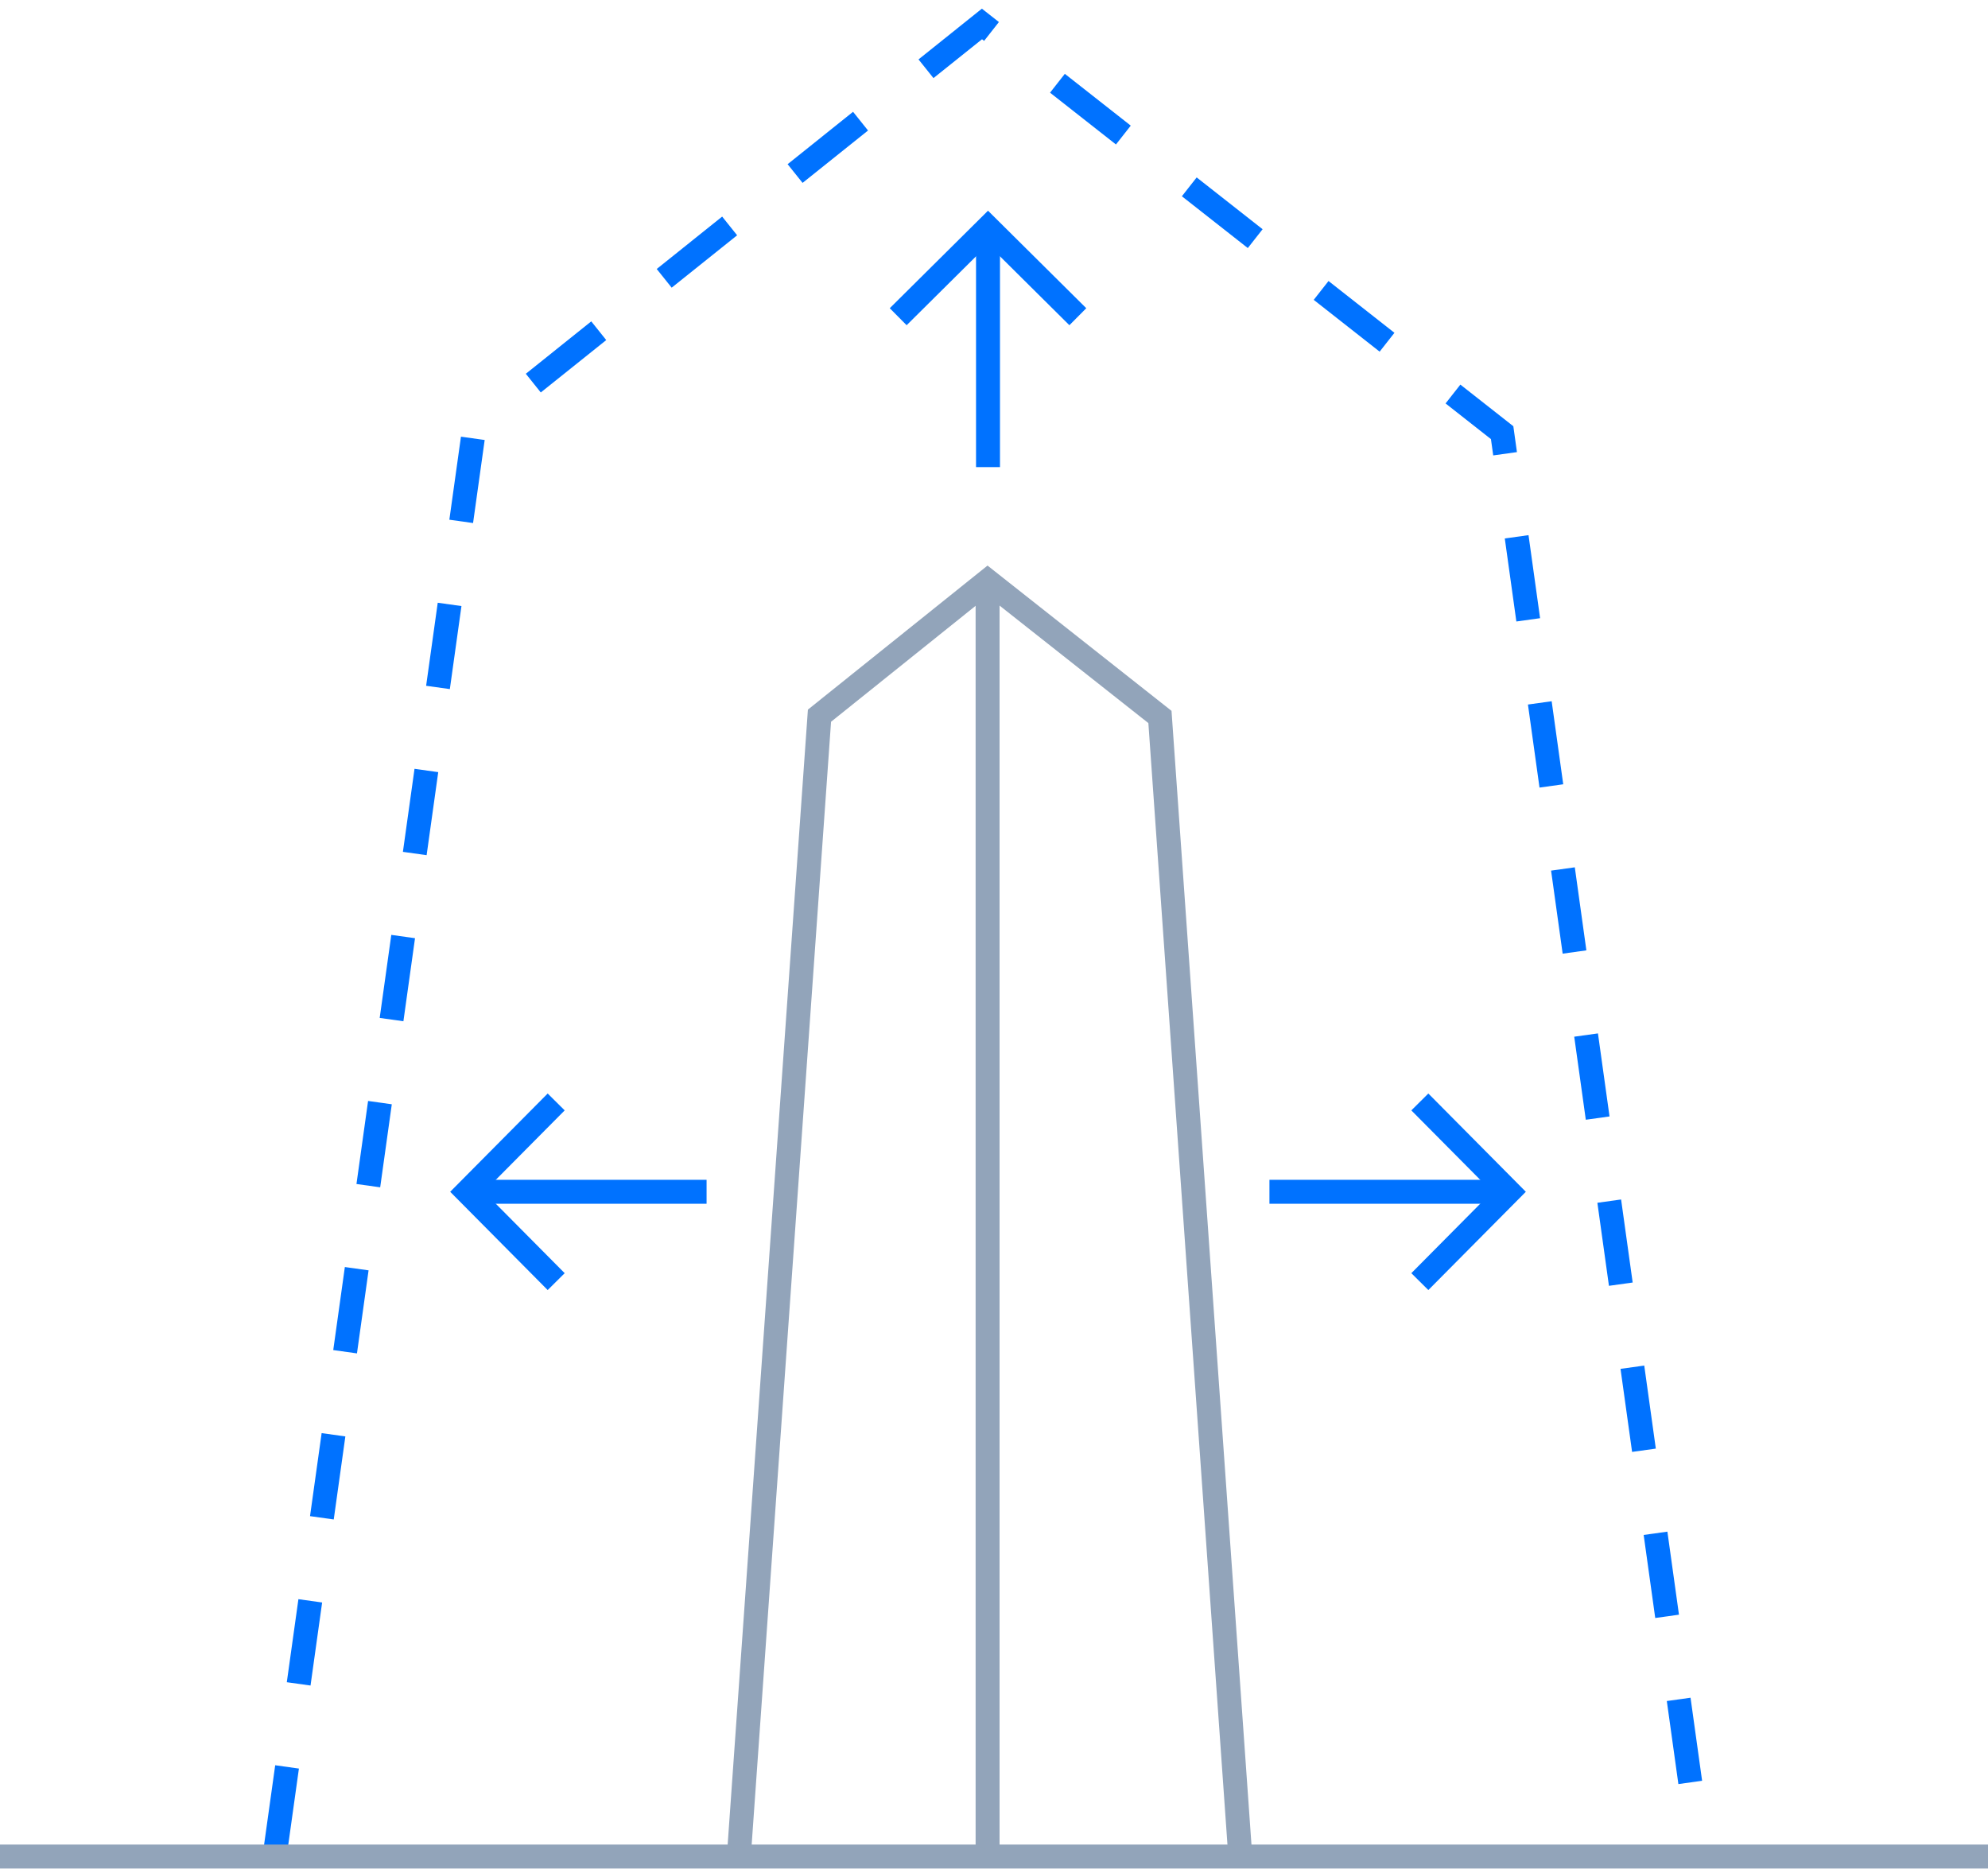
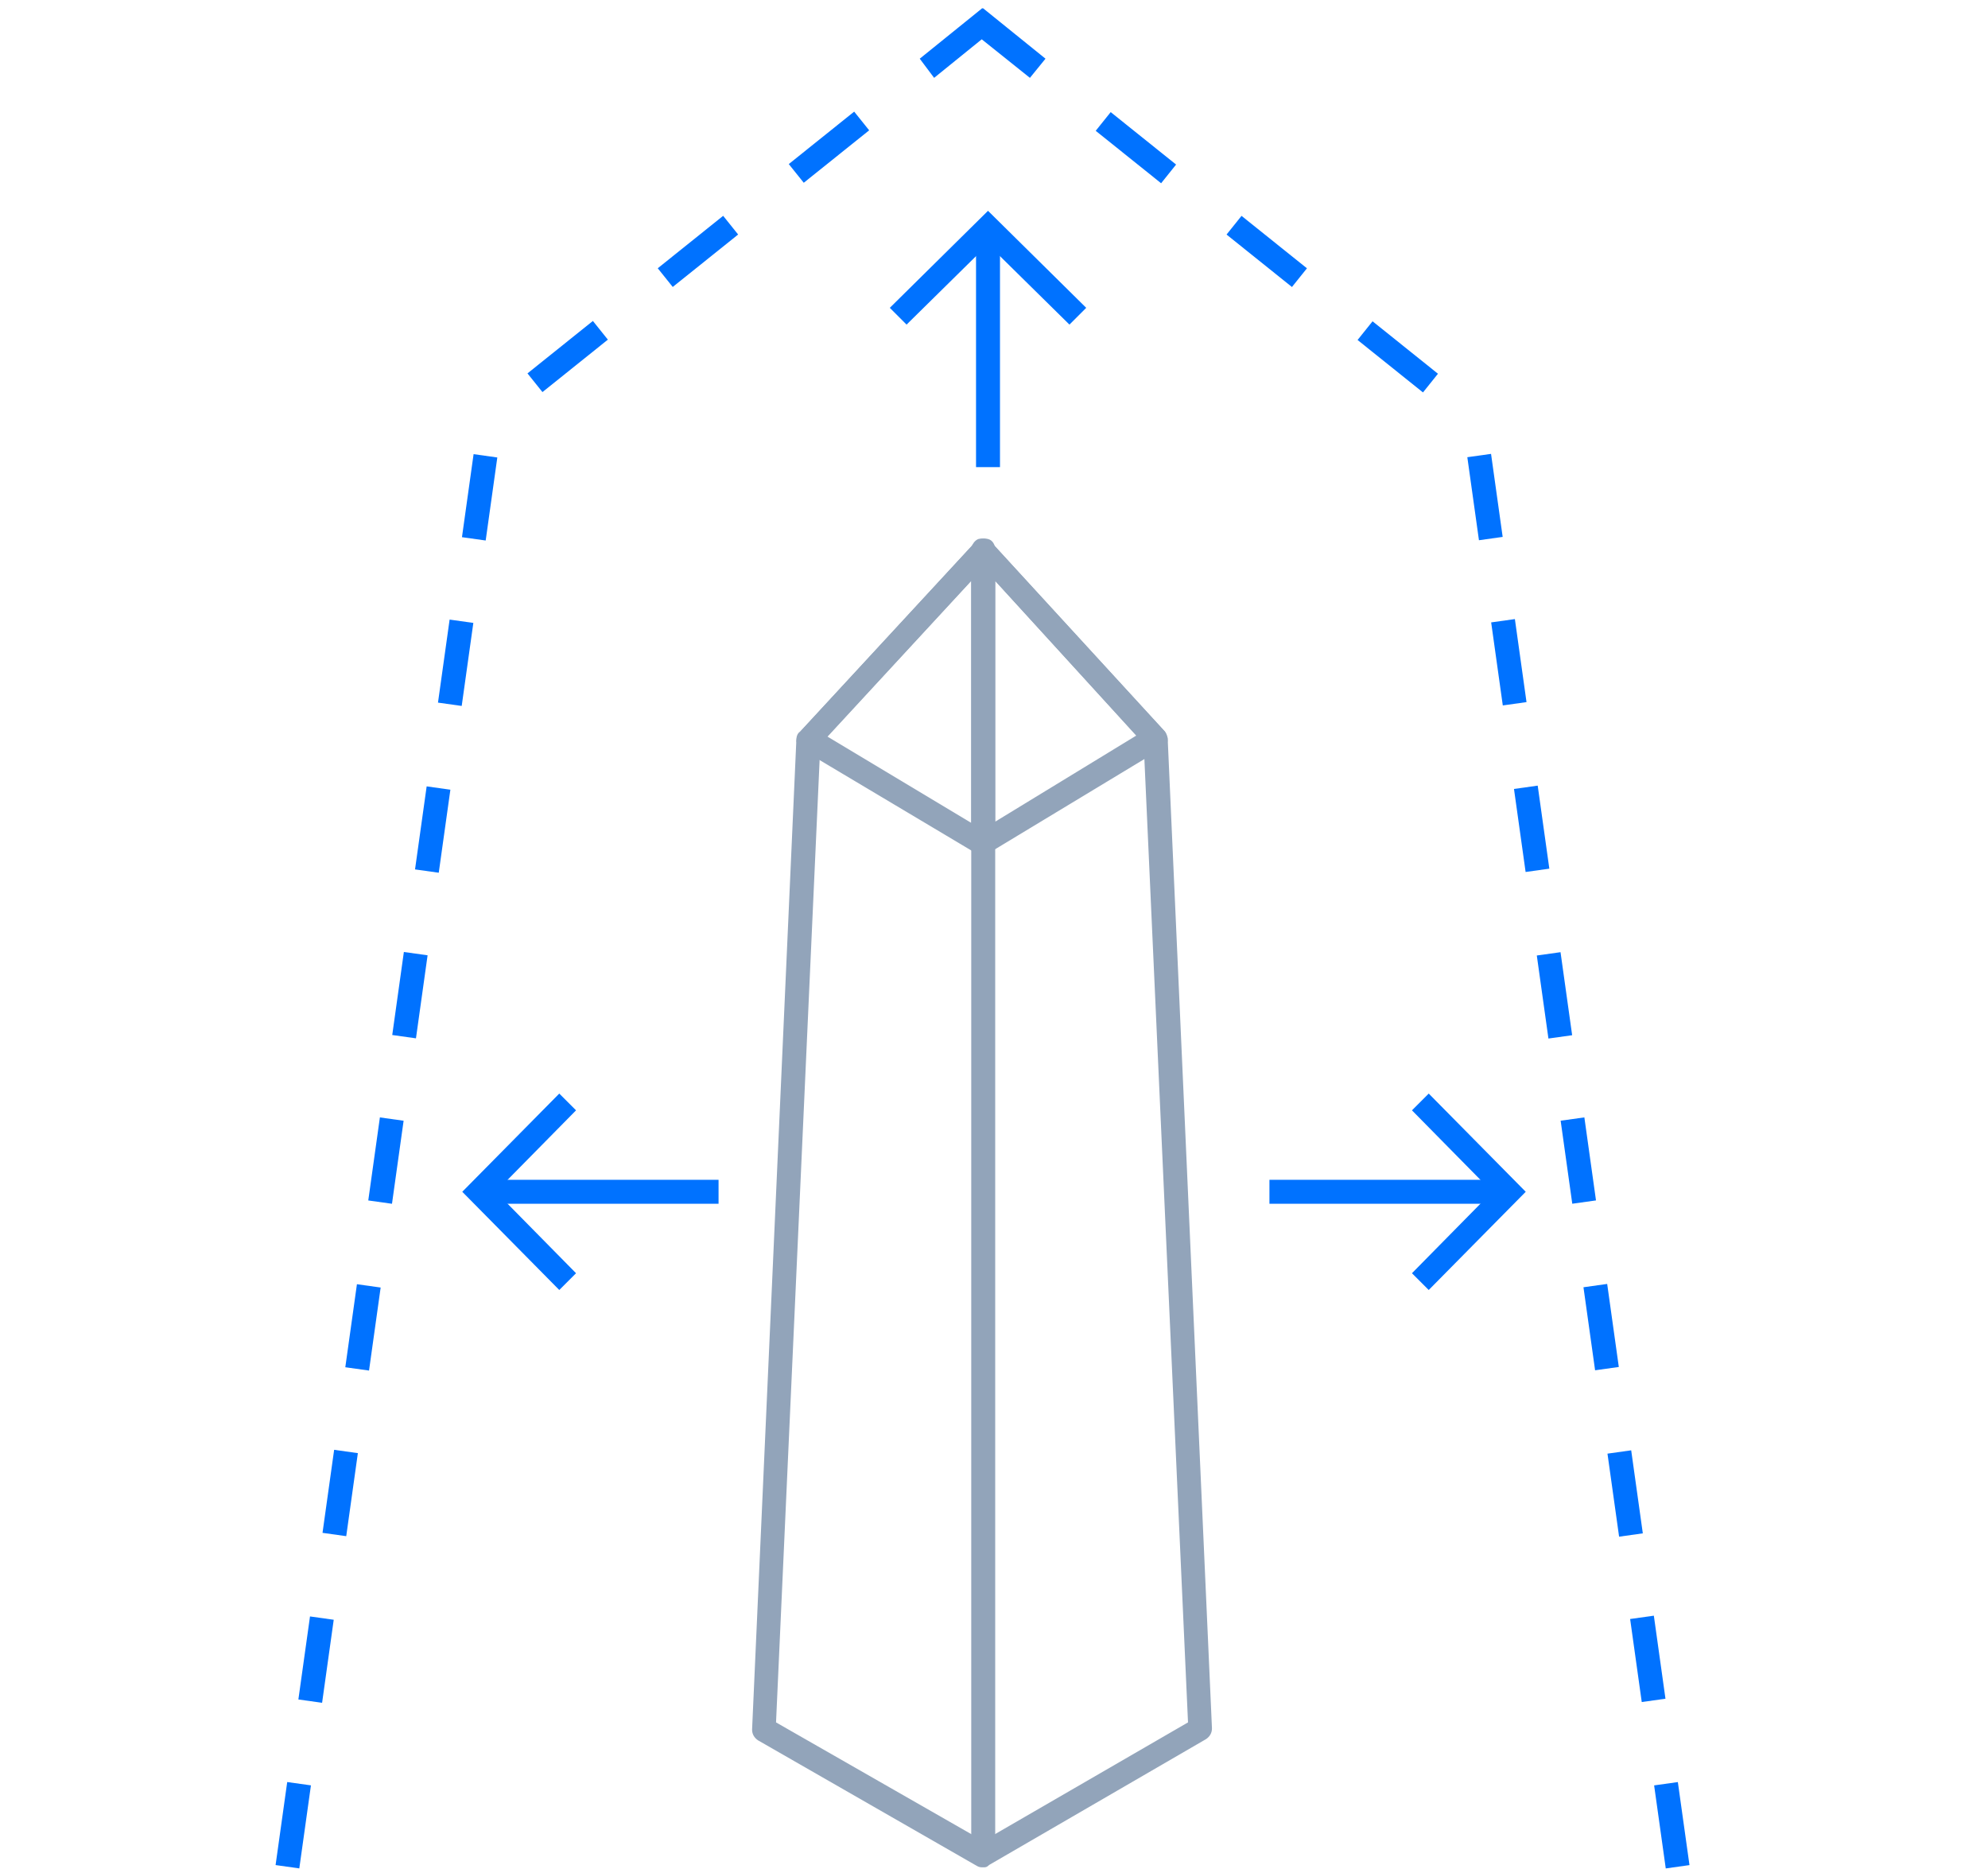
- <svg xmlns="http://www.w3.org/2000/svg" width="166" height="156" viewBox="0 0 166 156" fill="none">
-   <path d="M0 106.105L6.707 11.256L20.744 0L35.136 11.362L41.843 106.46" transform="translate(61.7202 48.4961)" stroke="#92A4BA" stroke-width="2" stroke-miterlimit="10" />
-   <path d="M0 152.449L16.57 33.957L58.995 0L102.43 34.122L119 153" transform="translate(23 2)" stroke="#0072FF" stroke-width="2" stroke-miterlimit="10" stroke-dasharray="7 7" />
-   <path d="M0 0V106.504" transform="translate(82.4648 48.4961)" stroke="#92A4BA" stroke-width="2" stroke-miterlimit="10" />
-   <path d="M0 0H166" transform="translate(0 155)" stroke="#92A4BA" stroke-width="2" />
-   <path d="M20 0H0" transform="translate(39 99.5)" stroke="#0072FF" stroke-width="2" />
-   <path d="M7.442 0L0 7.5L7.442 15" transform="translate(39 92)" stroke="#0072FF" stroke-width="2" />
-   <path d="M20 0H0" transform="translate(126 99.5) scale(-1 1)" stroke="#0072FF" stroke-width="2" />
-   <path d="M7.442 0L0 7.5L7.442 15" transform="translate(126 92) scale(-1 1)" stroke="#0072FF" stroke-width="2" />
-   <path d="M20 0H0" transform="translate(82.5 19) scale(-1 1) rotate(90)" stroke="#0072FF" stroke-width="2" />
-   <path d="M7.442 0L0 7.5L7.442 15" transform="translate(75 19) scale(-1 1) rotate(90)" stroke="#0072FF" stroke-width="2" />
+ <svg xmlns="http://www.w3.org/2000/svg" version="1.1" id="Слой_1" x="0px" y="0px" viewBox="0 0 166 156" style="enable-background:new 0 0 166 156;" xml:space="preserve">
+   <style type="text/css">
+ 	.st0{fill:#92A4BA;}
+ 	.st1{fill:#0072FF;}
+ </style>
+   <path class="st0" d="M82.1,155.9c-0.2,0-0.3,0-0.5-0.1l-18.3-10.5c-0.3-0.2-0.5-0.5-0.5-0.9l3.7-82.7c0-0.2,0.1-0.5,0.3-0.6  l14.6-15.8c0.2-0.2,0.5-0.3,0.7-0.3c0,0,0,0,0,0c0.3,0,0.5,0.1,0.7,0.3L97.2,61c0.2,0.2,0.2,0.4,0.3,0.6l3.7,82.7  c0,0.4-0.2,0.7-0.5,0.9l-18.1,10.5C82.4,155.9,82.3,155.9,82.1,155.9z M64.8,143.8l17.3,9.9l17.1-9.9l-3.7-81.7L82.1,47.4L68.5,62.1  L64.8,143.8z" />
+   <path class="st0" d="M82.1,71.4c-0.2,0-0.4,0-0.5-0.1L67,62.6c-0.3-0.2-0.4-0.4-0.5-0.7c0-0.3,0.1-0.6,0.3-0.8l14.6-15.8  c0.3-0.3,0.7-0.4,1.1-0.3c0.4,0.1,0.6,0.5,0.6,0.9v24.5c0,0.4-0.2,0.7-0.5,0.9C82.4,71.4,82.3,71.4,82.1,71.4z M69.1,61.5l12,7.2  V48.5L69.1,61.5z" />
+   <path class="st0" d="M82.1,71.4c-0.2,0-0.3,0-0.5-0.1c-0.3-0.2-0.5-0.5-0.5-0.9V45.9c0-0.4,0.3-0.8,0.6-0.9c0.4-0.1,0.8,0,1.1,0.3  L97.2,61c0.2,0.2,0.3,0.5,0.3,0.8c0,0.3-0.2,0.6-0.5,0.7l-14.4,8.7C82.5,71.4,82.3,71.4,82.1,71.4z M83.1,48.5v20.1l11.8-7.2  L83.1,48.5z" />
+   <rect x="81.1" y="70.4" class="st0" width="2" height="84.5" />
+   <g>
+     <rect x="21" y="151.4" transform="matrix(0.1387 -0.9903 0.9903 0.1387 -129.8323 155.5092)" class="st1" width="7" height="2" />
+     <rect x="22.9" y="137.5" transform="matrix(0.1387 -0.9903 0.9903 0.1387 -114.4278 145.4927)" class="st1" width="7" height="2" />
+     <rect x="24.9" y="123.7" transform="matrix(0.1387 -0.9903 0.9903 0.1387 -99.0233 135.4763)" class="st1" width="7" height="2" />
+     <rect x="26.8" y="109.8" transform="matrix(0.1387 -0.9903 0.9903 0.1387 -83.6187 125.4599)" class="st1" width="7" height="2" />
+     <rect x="28.8" y="95.9" transform="matrix(0.1387 -0.9903 0.9903 0.1387 -68.2137 115.4431)" class="st1" width="7" height="2" />
+     <rect x="30.7" y="82.1" transform="matrix(0.1387 -0.9903 0.9903 0.1387 -52.8089 105.4265)" class="st1" width="7" height="2" />
+     <rect x="32.6" y="68.2" transform="matrix(0.1387 -0.9903 0.9903 0.1387 -37.4044 95.41)" class="st1" width="7" height="2" />
+     <rect x="34.6" y="54.3" transform="matrix(0.1387 -0.9903 0.9903 0.1387 -21.9998 85.3936)" class="st1" width="7" height="2" />
+     <rect x="36.5" y="40.5" transform="matrix(0.1387 -0.9903 0.9903 0.1387 -6.5953 75.3772)" class="st1" width="7" height="2" />
+     <rect x="43.9" y="28.8" transform="matrix(0.7802 -0.6255 0.6255 0.7802 -8.2201 36.1639)" class="st1" width="7" height="2" />
+     <rect x="54.8" y="20" transform="matrix(0.7802 -0.6255 0.6255 0.7802 -0.3419 41.0707)" class="st1" width="7" height="2" />
+     <rect x="65.7" y="11.3" transform="matrix(0.7802 -0.6255 0.6255 0.7802 7.5363 45.9775)" class="st1" width="7" height="2" />
+     <polygon class="st1" points="78,6.5 76.8,4.9 82,0.7 82.5,1.1 82.3,2.9 82.2,3.1  " />
+   </g>
+   <rect x="40" y="98.5" class="st1" width="20" height="2" />
+   <polygon class="st1" points="46.7,107.7 38.6,99.5 46.7,91.3 48.1,92.7 41.4,99.5 48.1,106.3 " />
+   <rect x="106" y="98.5" class="st1" width="20" height="2" />
+   <polygon class="st1" points="119.3,107.7 117.9,106.3 124.6,99.5 117.9,92.7 119.3,91.3 127.4,99.5 " />
+   <rect x="81.5" y="19" class="st1" width="2" height="20" />
+   <polygon class="st1" points="89.3,27.1 82.5,20.4 75.7,27.1 74.3,25.7 82.5,17.6 90.7,25.7 " />
+   <g>
+     <rect x="138.6" y="148.9" transform="matrix(0.9903 -0.1387 0.1387 0.9903 -19.7864 20.8282)" class="st1" width="2" height="7" />
+     <rect x="136.6" y="135" transform="matrix(0.9903 -0.1387 0.1387 0.9903 -17.8824 20.4246)" class="st1" width="2" height="7" />
+     <rect x="134.7" y="121.2" transform="matrix(0.9903 -0.1387 0.1387 0.9903 -15.9784 20.0211)" class="st1" width="2" height="7" />
+     <rect x="132.7" y="107.3" transform="matrix(0.9903 -0.1387 0.1387 0.9903 -14.0744 19.6175)" class="st1" width="2" height="7" />
+     <rect x="130.8" y="93.4" transform="matrix(0.9903 -0.1387 0.1387 0.9903 -12.1703 19.214)" class="st1" width="2" height="7" />
+     <rect x="128.8" y="79.6" transform="matrix(0.9903 -0.1387 0.1387 0.9903 -10.2663 18.8104)" class="st1" width="2" height="7" />
+     <rect x="126.9" y="65.7" transform="matrix(0.9903 -0.1387 0.1387 0.9903 -8.3623 18.4068)" class="st1" width="2" height="7" />
+     <rect x="125" y="51.8" transform="matrix(0.9903 -0.1387 0.1387 0.9903 -6.4583 18.0033)" class="st1" width="2" height="7" />
+     <rect x="123" y="38" transform="matrix(0.9903 -0.1387 0.1387 0.9903 -4.5543 17.5997)" class="st1" width="2" height="7" />
+     <rect x="115.7" y="26.3" transform="matrix(0.6255 -0.7802 0.7802 0.6255 20.4693 102.2035)" class="st1" width="2" height="7" />
+     <rect x="104.8" y="17.5" transform="matrix(0.6255 -0.7802 0.7802 0.6255 23.2123 90.4013)" class="st1" width="2" height="7" />
+     <rect x="93.8" y="8.8" transform="matrix(0.6255 -0.7802 0.7802 0.6255 25.9553 78.5991)" class="st1" width="2" height="7" />
+     <polygon class="st1" points="82,3.3 81.7,2.9 81.4,2.3 82.1,0.7 87.3,4.9 86,6.5  " />
+   </g>
+   <polygon class="st1" points="82,0.7 82.1,0.7 82.2,1.1 81.9,1.1 " />
</svg>
